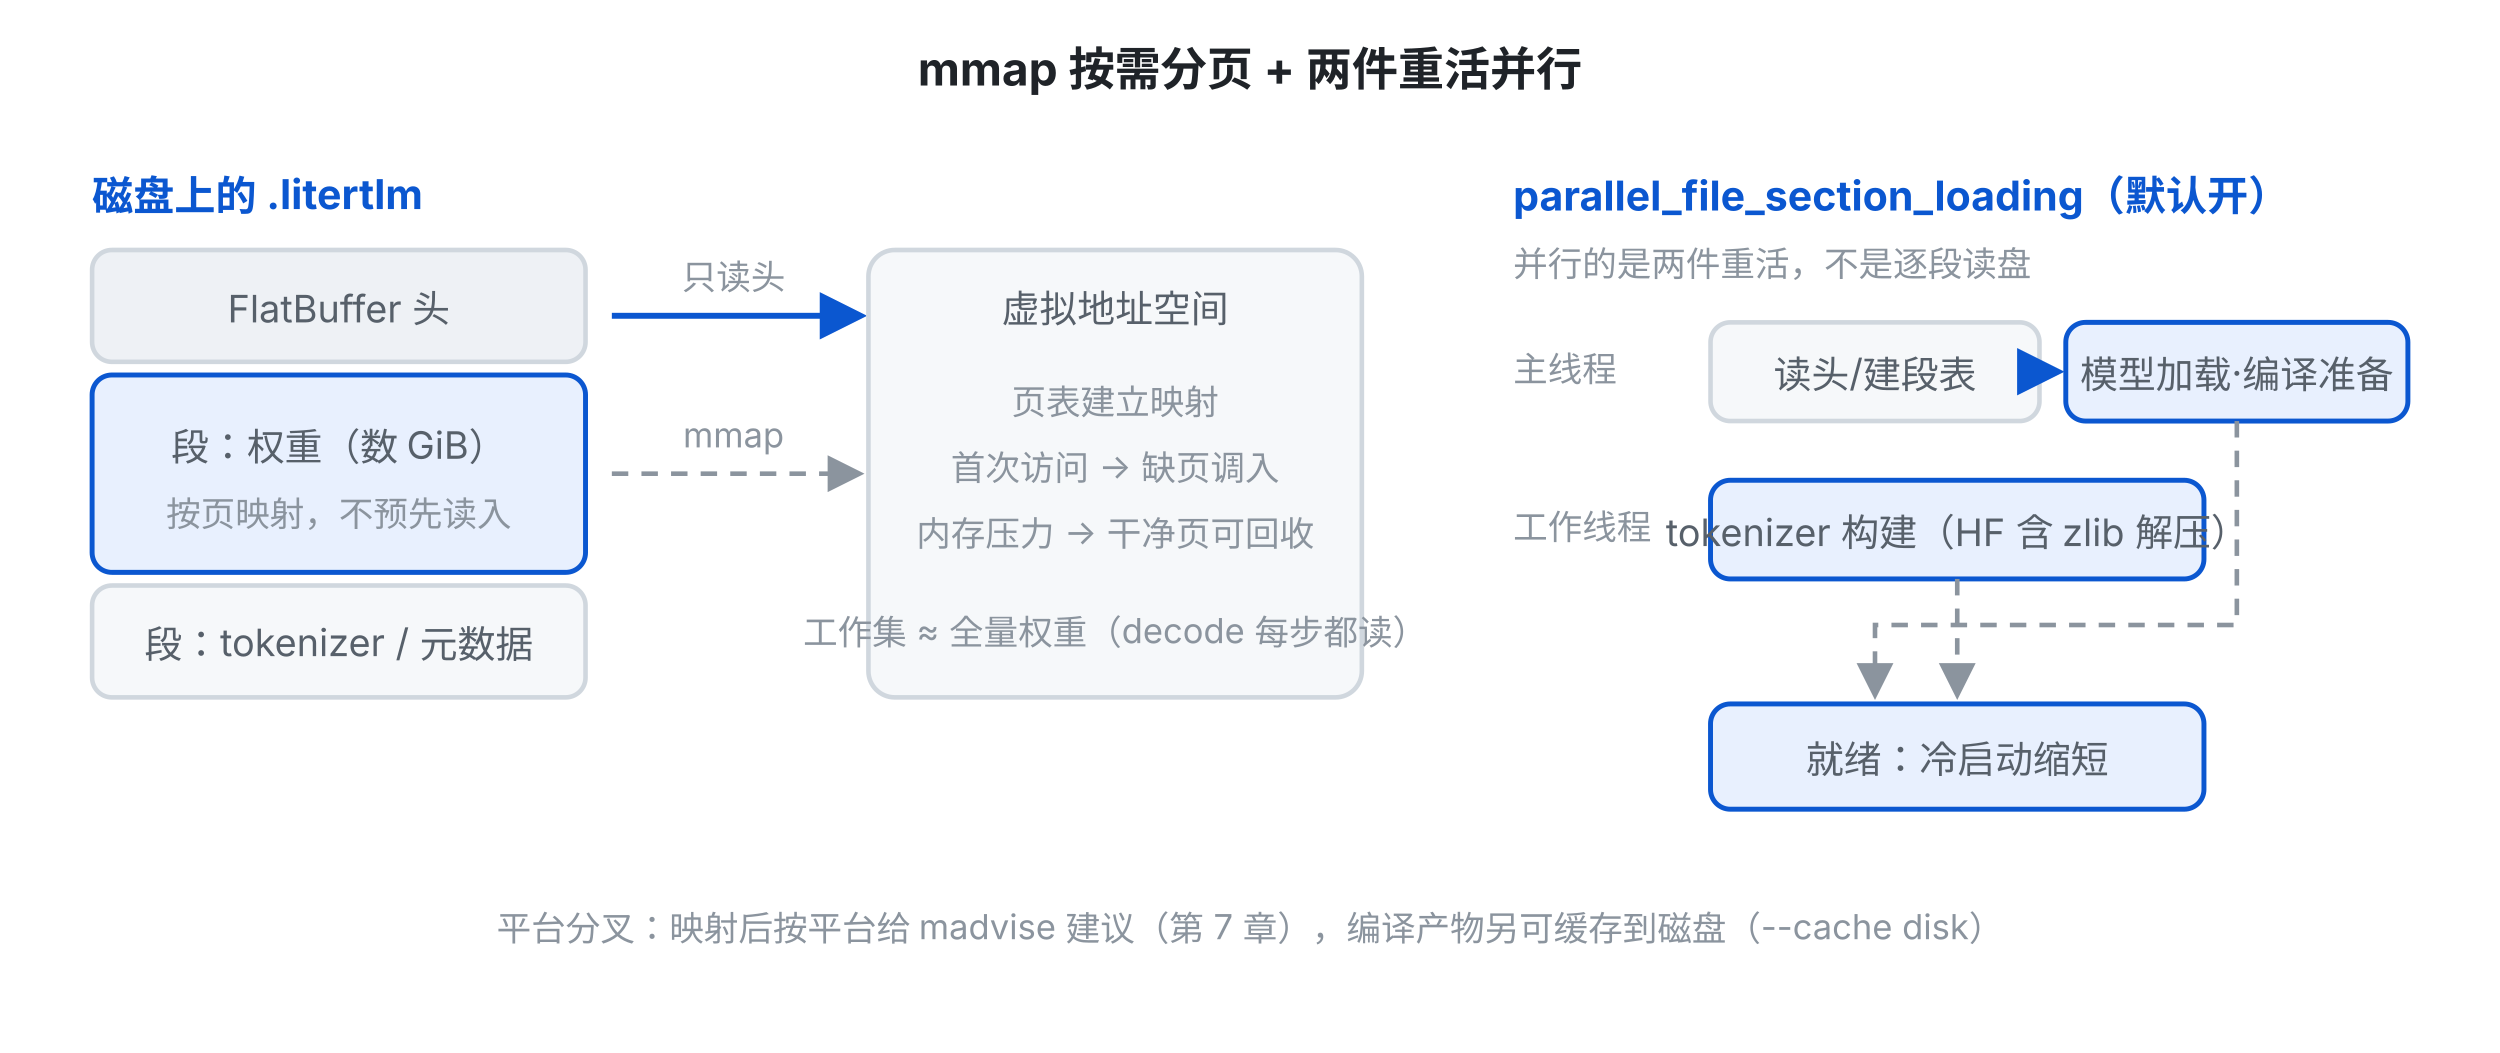
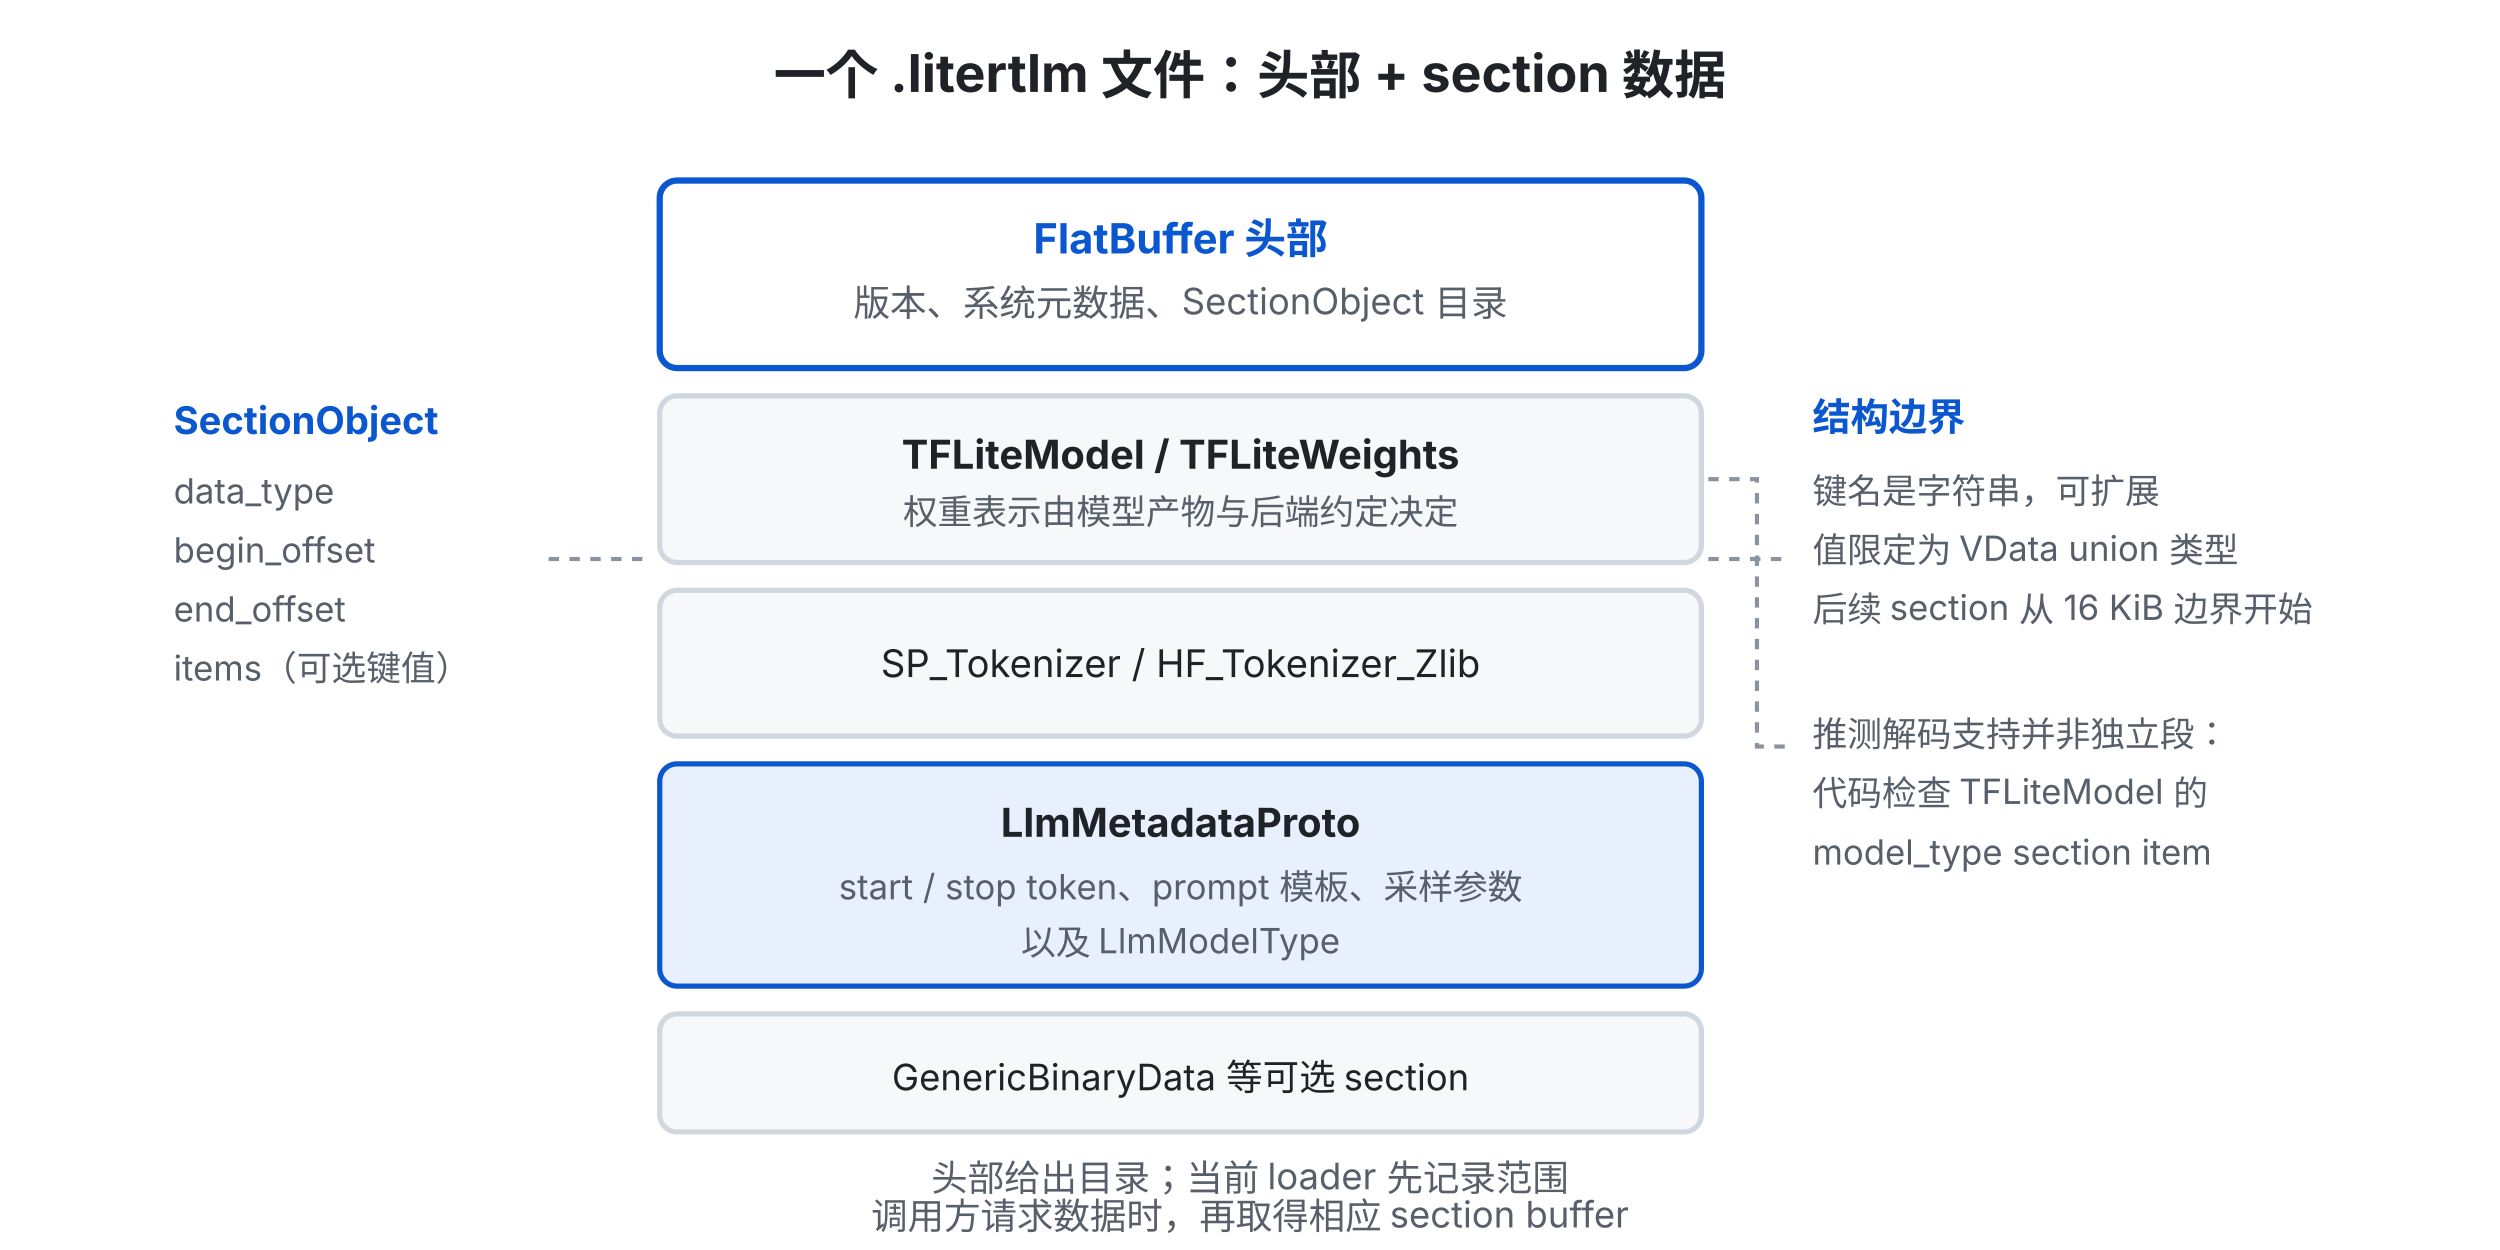
- <svg xmlns="http://www.w3.org/2000/svg" viewBox="0 0 760 320" width="760" height="320" role="img" aria-label="mmap 按需分页与分段并行加载">
-   <style>
-     text{font-family:-apple-system, "PingFang SC", "Microsoft YaHei", sans-serif}
-     .b{fill:var(--fig-surface, #f6f8fa);stroke:var(--fig-border, #d0d7de);stroke-width:1.4}
-     .bl{fill:var(--fig-accent-soft, #e8f0fe);stroke:var(--fig-accent, #0b57d0);stroke-width:1.5}
-     .hw{fill:var(--fig-surface-2, #eef1f5);stroke:var(--fig-border, #d0d7de);stroke-width:1.4}
-     .t{fill:var(--fig-text, #1f2328);font-size:14px;font-weight:700}
-     .tw{fill:var(--fig-accent, #0b57d0);font-size:12.5px;font-weight:700}
-     .ts{fill:var(--fig-text-soft, #57606a);font-size:11.5px}
-     .td{fill:var(--fig-text-dim, #8b949e);font-size:10.5px}
-     .edge{stroke:var(--fig-accent, #0b57d0);stroke-width:1.8;fill:none}
-     .edged{stroke:var(--fig-text-dim, #8b949e);stroke-width:1.4;fill:none;stroke-dasharray:5 4}
-   </style>
+ <svg xmlns="http://www.w3.org/2000/svg" viewBox="0 0 720 360" width="720" height="360" role="img" aria-label=".litertlm 头部与 section 布局">
  <defs>
-     <marker id="ar" orient="auto-start-reverse" markerWidth="8" markerHeight="8" refX="6" refY="4">
-       <path d="M0,0 L8,4 L0,8 z" fill="var(--fig-accent, #0b57d0)" />
-     </marker>
-     <marker id="ard" orient="auto-start-reverse" markerWidth="8" markerHeight="8" refX="6" refY="4">
-       <path d="M0,0 L8,4 L0,8 z" fill="var(--fig-text-dim, #8b949e)" />
-     </marker>
+     <style>
+       text { font-family: -apple-system, "PingFang SC", "Microsoft YaHei", sans-serif; }
+       .hdr { fill: var(--fig-bg, #fff); stroke: var(--fig-accent, #0b57d0); stroke-width: 1.8; }
+       .sec { fill: var(--fig-surface, #f6f8fa); stroke: var(--fig-border, #d0d7de); stroke-width: 1.5; }
+       .meta { fill: var(--fig-accent-soft, #e8f0fe); stroke: var(--fig-accent, #0b57d0); stroke-width: 1.5; }
+       .t { fill: var(--fig-text, #1f2328); }
+       .ts { fill: var(--fig-text-soft, #57606a); }
+       .accent { fill: var(--fig-accent, #0b57d0); }
+       .edge { stroke: var(--fig-text-dim, #8b949e); stroke-width: 1.2; fill: none; stroke-dasharray: 3 3; }
+     </style>
  </defs>
-   <text class="t" x="380" y="26" text-anchor="middle">mmap 按需分页 + 两件重活并行</text>
-   <text class="tw" x="28" y="64">磁盘上的 .litertlm</text>
-   <rect class="hw" x="28" y="76" width="150" height="34" rx="6" />
-   <text class="ts" x="103" y="98" text-anchor="middle">FlatBuffer 头</text>
-   <rect class="bl" x="28" y="114" width="150" height="60" rx="6" />
-   <text class="ts" x="103" y="140" text-anchor="middle">段：权重（数 GiB）</text>
-   <text class="td" x="103" y="160" text-anchor="middle">按页映射，不预先读入</text>
-   <rect class="b" x="28" y="178" width="150" height="34" rx="6" />
-   <text class="ts" x="103" y="200" text-anchor="middle">段：tokenizer / 元数据</text>
-   <path class="edge" d="M186,96 H260" marker-end="url(#ar)" />
-   <text class="td" x="223" y="88" text-anchor="middle">只读头</text>
-   <path class="edged" d="M186,144 H260" marker-end="url(#ard)" />
-   <text class="td" x="223" y="136" text-anchor="middle">mmap</text>
-   <rect class="b" x="264" y="76" width="150" height="136" rx="8" />
-   <text class="ts" x="339" y="98" text-anchor="middle">虚拟地址空间</text>
-   <text class="td" x="339" y="126" text-anchor="middle">页表建立映射</text>
-   <text class="td" x="339" y="146" text-anchor="middle">首次访问 → 缺页调入</text>
-   <text class="td" x="339" y="166" text-anchor="middle">内存压力 → 干净页可回收</text>
-   <text class="td" x="339" y="196" text-anchor="middle">工作集 ≈ 全量权重（decode 每步都读）</text>
-   <text class="tw" x="460" y="64">parallel_file_section_loading（默认开）</text>
-   <text class="td" x="460" y="84">并行的是两件重活，不是逐段读盘</text>
-   <text class="td" x="460" y="116">主线程</text>
-   <rect class="b" x="520" y="98" width="100" height="30" rx="6" />
-   <text class="ts" x="570" y="118" text-anchor="middle">读头/建段表</text>
-   <rect class="bl" x="628" y="98" width="104" height="30" rx="6" />
-   <text class="ts" x="680" y="118" text-anchor="middle">模型加载·编译准备</text>
-   <path class="edge" d="M620,113 H624" marker-end="url(#ar)" />
-   <text class="td" x="460" y="164">工作线程</text>
-   <rect class="bl" x="520" y="146" width="150" height="30" rx="6" />
-   <text class="ts" x="595" y="166" text-anchor="middle">tokenizer 构建（HF 含 zlib 解压）</text>
-   <path class="edged" d="M680,128 V190 H570 V210" marker-end="url(#ard)" />
-   <path class="edged" d="M595,176 V210" marker-end="url(#ard)" />
-   <rect class="bl" x="520" y="214" width="150" height="32" rx="6" />
-   <text class="ts" x="595" y="235" text-anchor="middle">就绪：冷启动缩短</text>
-   <text class="td" x="380" y="286" text-anchor="middle">平台分叉：映射后按平台给 madvise 建议（第 7 章），编译产物另可缓存到磁盘（--cache disk）</text>
+   <text class="t" x="360" y="27" text-anchor="middle" style="font-size:15px;font-weight:700">一个 .litertlm 文件：头部 + section 数据</text>
+   <g>
+     <rect class="hdr" x="190" y="52" width="300" height="54" rx="5" />
+     <text class="accent" x="340" y="73" text-anchor="middle" style="font-size:12px;font-weight:700">FlatBuffer 头部</text>
+     <text class="ts" x="340" y="91" text-anchor="middle" style="font-size:10.5px">版本、系统元数据、SectionObject 目录</text>
+     <rect class="sec" x="190" y="114" width="300" height="48" rx="5" />
+     <text class="t" x="340" y="135" text-anchor="middle" style="font-size:11.5px;font-weight:700">TFLiteModel / TFLiteWeights</text>
+     <text class="ts" x="340" y="151" text-anchor="middle" style="font-size:10px">权重表示由模型产物与后端约定决定</text>
+     <rect class="sec" x="190" y="170" width="300" height="42" rx="5" />
+     <text class="t" x="340" y="195" text-anchor="middle" style="font-size:11px">SP_Tokenizer / HF_Tokenizer_Zlib</text>
+     <rect class="meta" x="190" y="220" width="300" height="64" rx="5" />
+     <text class="t" x="340" y="241" text-anchor="middle" style="font-size:11.5px;font-weight:700">LlmMetadataProto</text>
+     <text class="ts" x="340" y="259" text-anchor="middle" style="font-size:10px">start / stop token、prompt 模板、采样参数</text>
+     <text class="ts" x="340" y="275" text-anchor="middle" style="font-size:10px">以及 LlmModelType</text>
+     <rect class="sec" x="190" y="292" width="300" height="34" rx="5" />
+     <text class="t" x="340" y="314" text-anchor="middle" style="font-size:10.5px">GenericBinaryData 等可选 section</text>
+   </g>
+   <text class="accent" x="50" y="125" style="font-size:11px;font-weight:700">SectionObject</text>
+   <text class="ts" x="50" y="145" style="font-size:10px">data_type</text>
+   <text class="ts" x="50" y="162" style="font-size:10px">begin_offset</text>
+   <text class="ts" x="50" y="179" style="font-size:10px">end_offset</text>
+   <text class="ts" x="50" y="196" style="font-size:10px">items（可选键值）</text>
+   <path class="edge" d="M158,161 H188" />
+   <text class="accent" x="522" y="124" style="font-size:11px;font-weight:700">结构边界</text>
+   <text class="ts" x="522" y="145" style="font-size:10px">键名是字符串，可扩展</text>
+   <text class="ts" x="522" y="162" style="font-size:10px">值限定为 VData union 类型</text>
+   <text class="ts" x="522" y="179" style="font-size:10px">后续 section 从 16 KiB 边界开始</text>
+   <path class="edge" d="M492,161 H516" />
+   <text class="ts" x="522" y="215" style="font-size:10px">推测解码支持并非独立段：</text>
+   <text class="ts" x="522" y="232" style="font-size:10px">代码检查 TFLiteModel 的</text>
+   <text class="ts" x="522" y="249" style="font-size:10px">model_type section item</text>
+   <path class="edge" d="M492,138 H506 V215 H516" />
+   <text class="ts" x="360" y="343" text-anchor="middle" style="font-size:10.5px">头部给出目录；当前 loader 先记录范围</text>
+   <text class="ts" x="360" y="354" text-anchor="middle" style="font-size:10.5px">调用方请求数据时，再取得相应 section buffer</text>
</svg>
